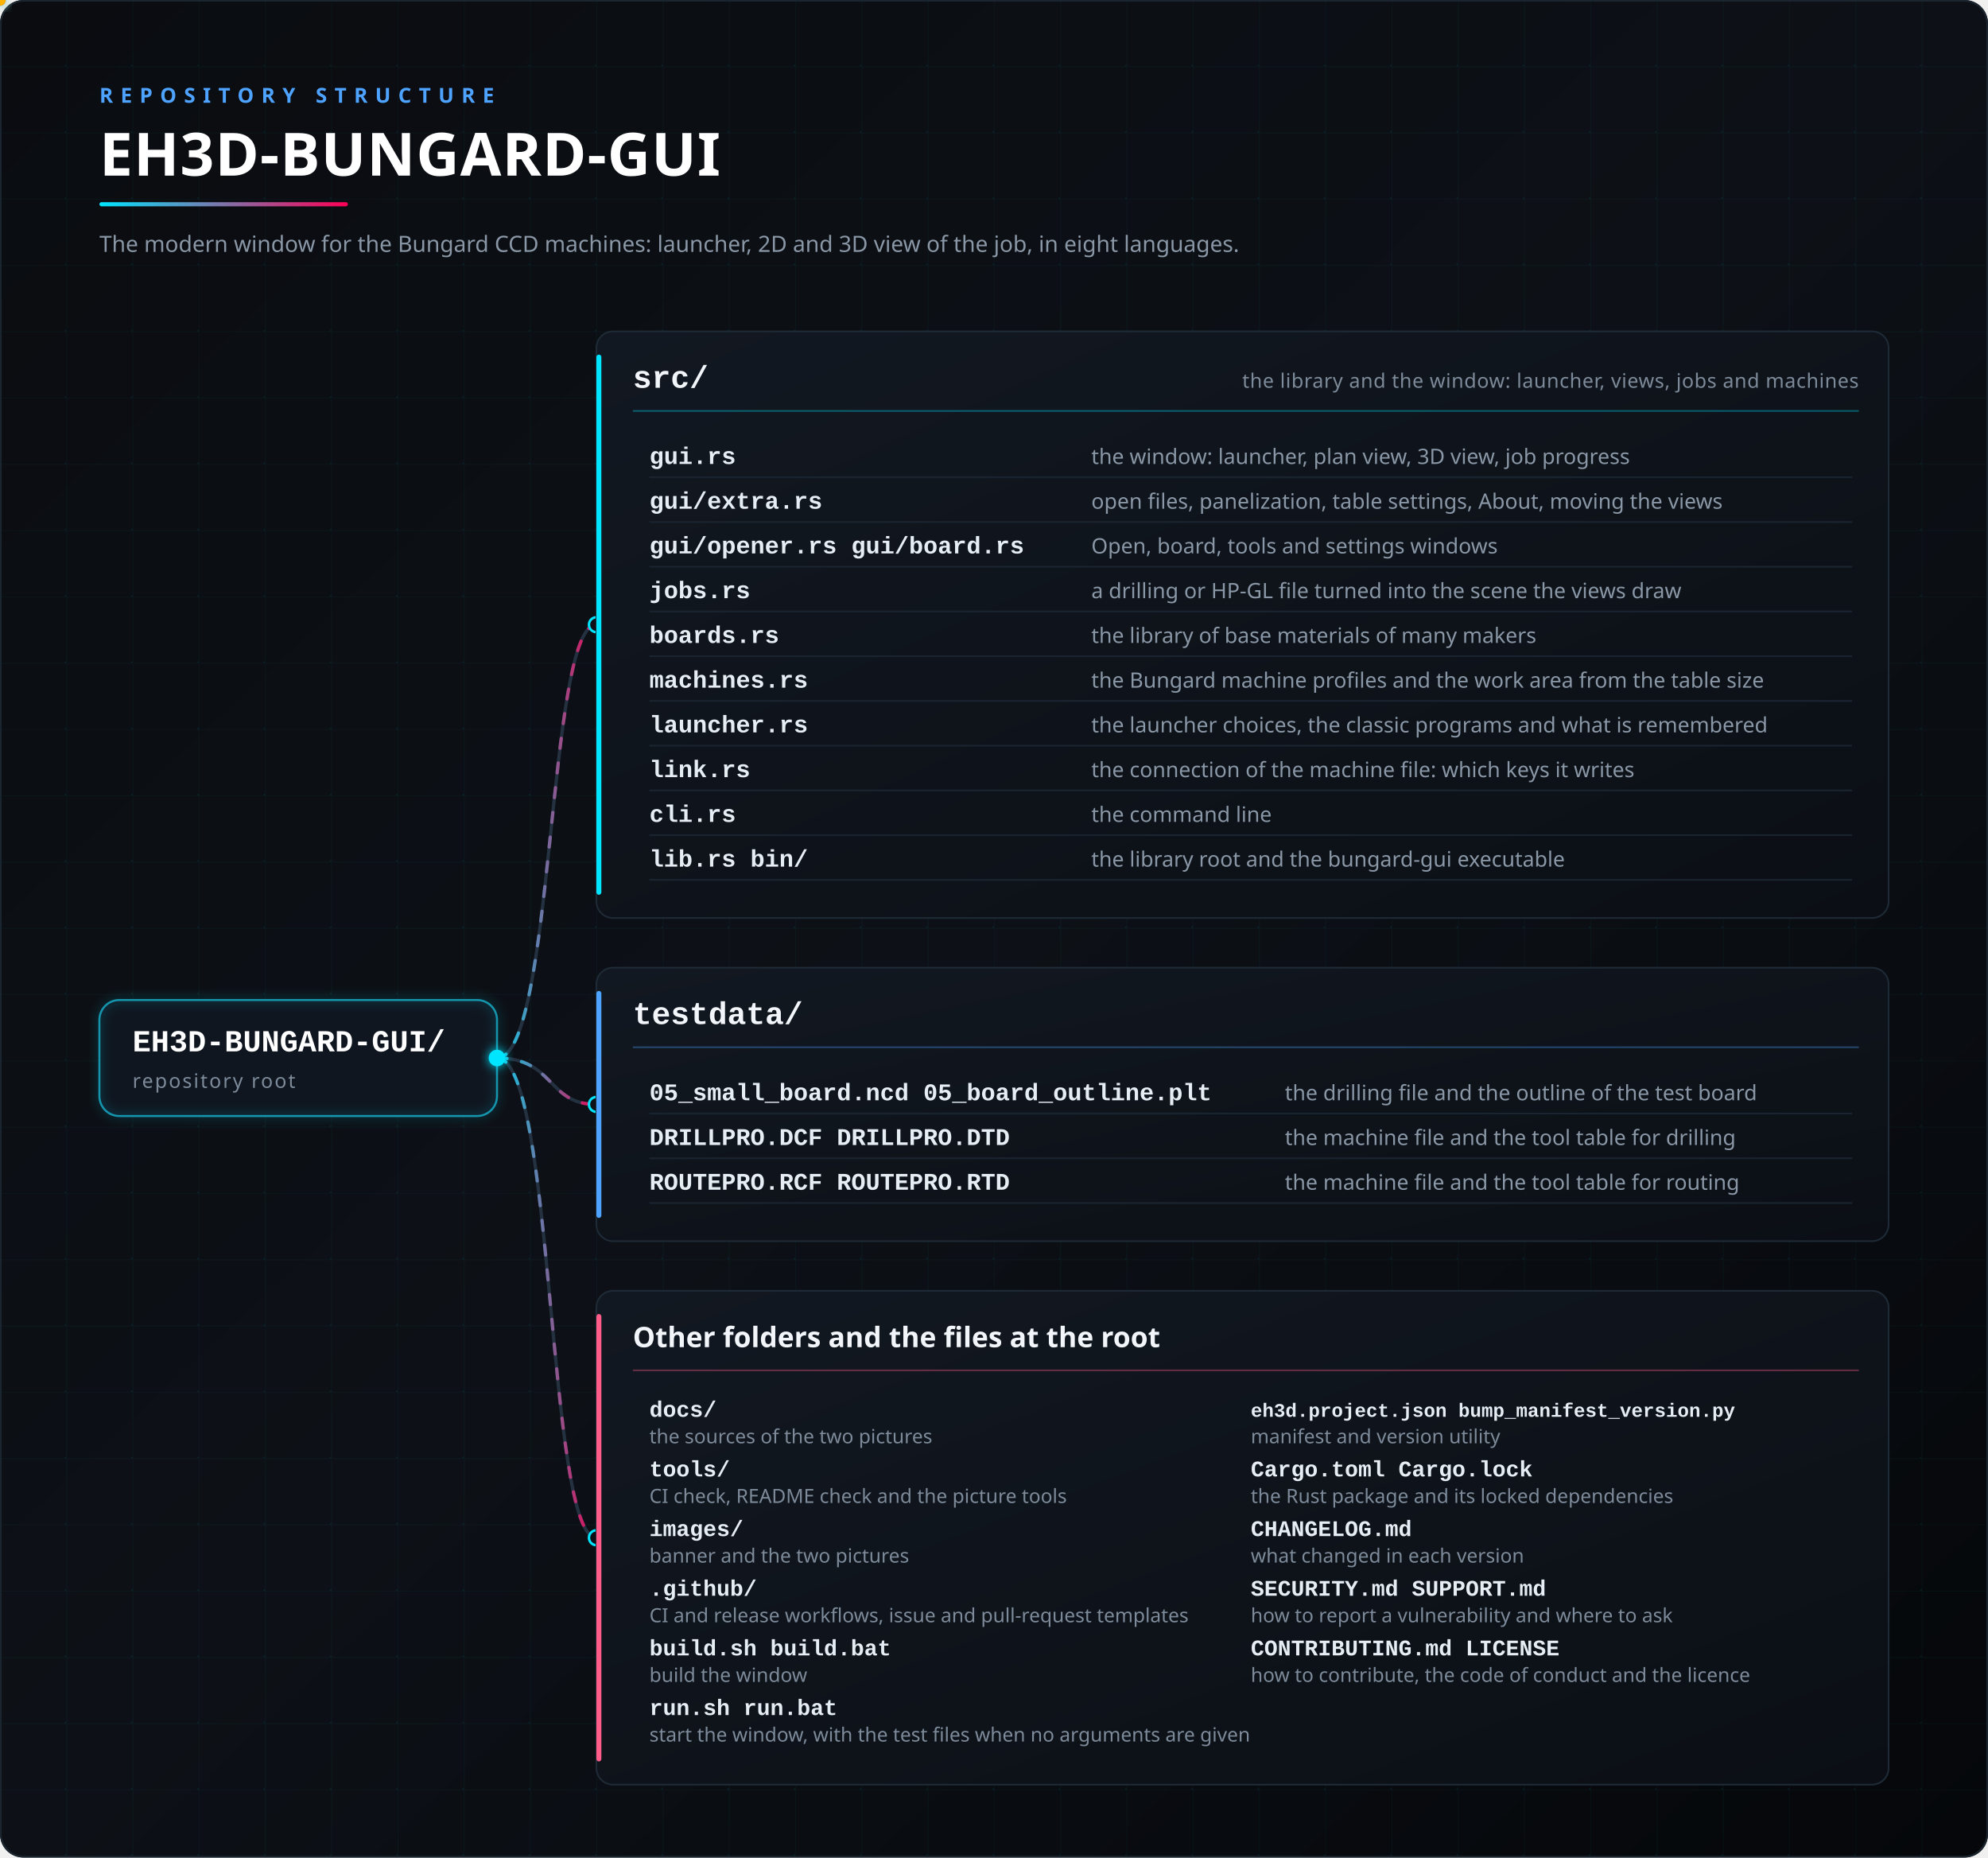
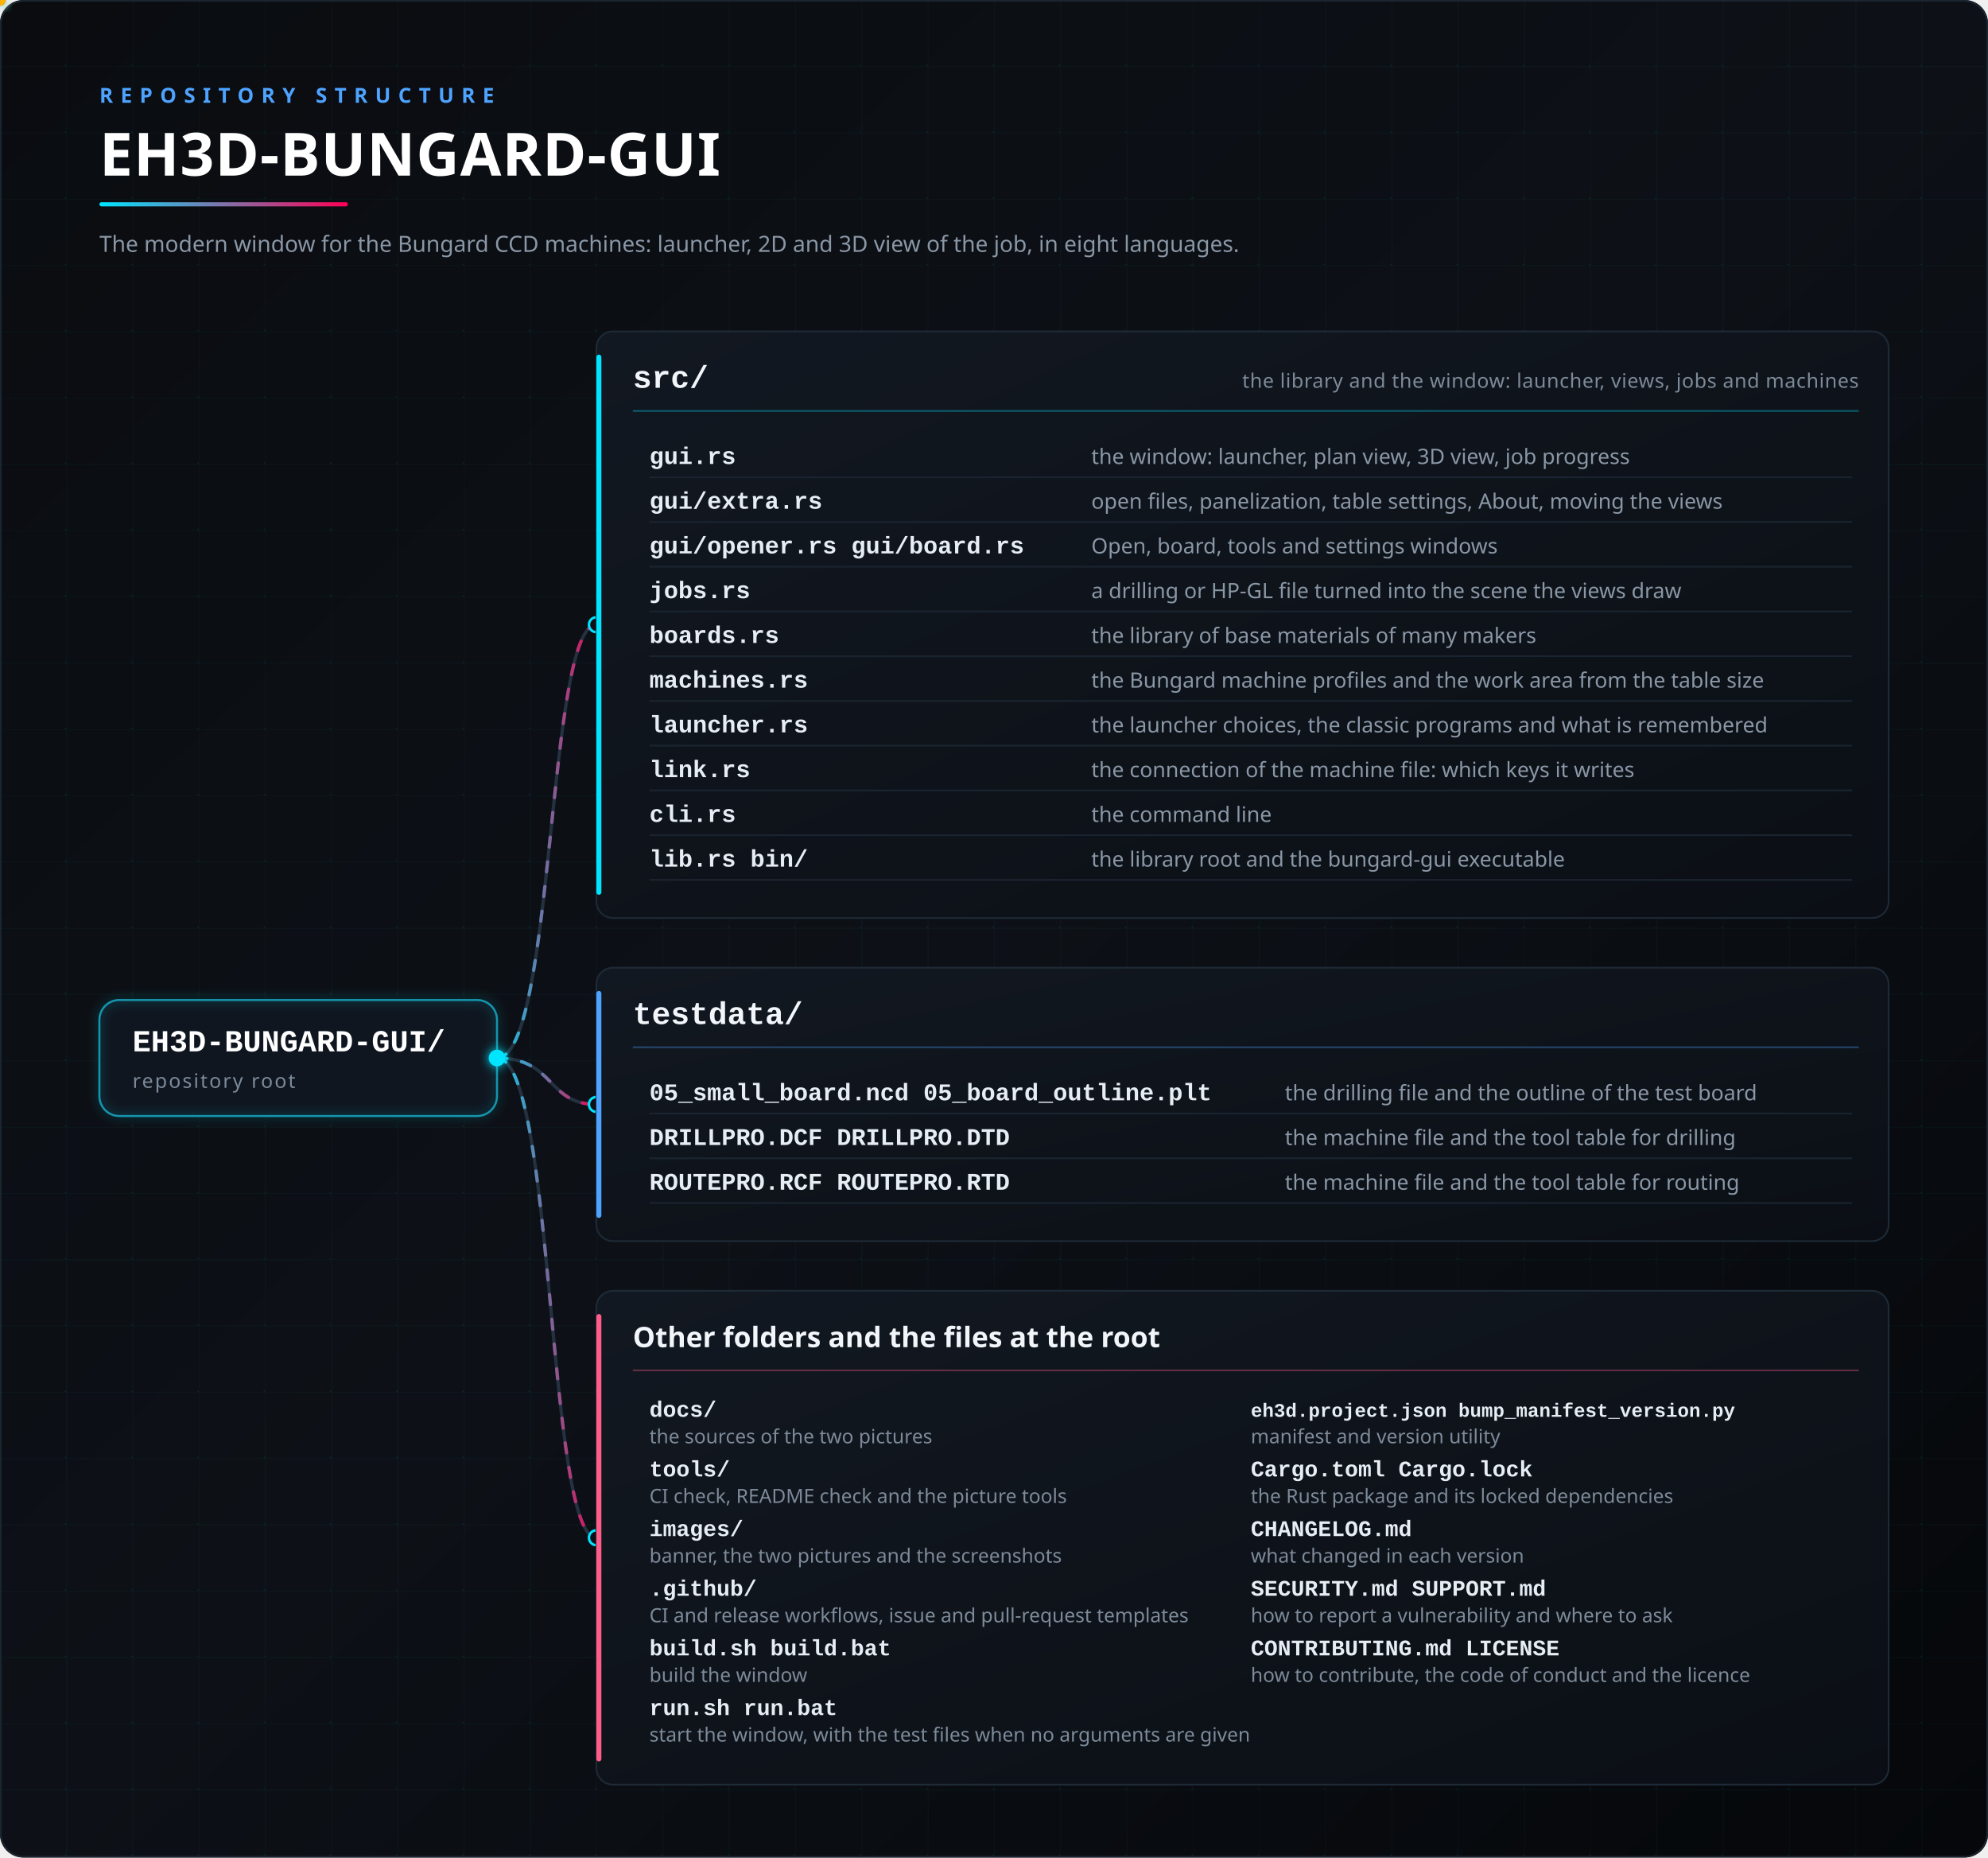
<svg xmlns="http://www.w3.org/2000/svg" viewBox="0 0 1200 1121" width="100%" role="img" aria-labelledby="t d">
  <defs>
    <linearGradient id="bg" x1="0" y1="0" x2="1" y2="1">
      <stop offset="0" stop-color="#0A0C10" />
      <stop offset="0.5" stop-color="#0D1117" />
      <stop offset="1" stop-color="#05070A" />
    </linearGradient>
    <linearGradient id="card" x1="0" y1="0" x2="1" y2="1">
      <stop offset="0" stop-color="#121821" />
      <stop offset="1" stop-color="#0B0F15" />
    </linearGradient>
    <linearGradient id="line" x1="0" y1="0" x2="1" y2="0">
      <stop offset="0" stop-color="#00E5FF" />
      <stop offset="1" stop-color="#FF0055" />
    </linearGradient>
    <filter id="glow" x="-50%" y="-50%" width="200%" height="200%">
      <feGaussianBlur stdDeviation="3" result="b" />
      <feMerge>
        <feMergeNode in="b" />
        <feMergeNode in="SourceGraphic" />
      </feMerge>
    </filter>
    <pattern id="grid" width="40" height="40" patternUnits="userSpaceOnUse">
      <path d="M40 0H0V40" fill="none" stroke="#00E5FF" stroke-opacity="0.035" />
      <circle cx="40" cy="40" r="1" fill="#00E5FF" fill-opacity="0.09" />
    </pattern>
  </defs>
  <rect width="1200" height="1121" rx="14" fill="url(#bg)" />
  <rect width="1200" height="1121" rx="14" fill="url(#grid)" />
  <rect x="0.5" y="0.5" width="1199" height="1120" rx="14" fill="none" stroke="#1B2530" />
  <text x="60" y="62" font-family="'Segoe UI','Noto Sans','Noto Sans CJK SC','Microsoft YaHei','Yu Gothic','Helvetica Neue',Helvetica,Arial,sans-serif" font-size="12.5" font-weight="600" fill="#4DA3FF" text-anchor="start" letter-spacing="4.5">REPOSITORY STRUCTURE</text>
  <text x="60" y="106" font-family="'Segoe UI','Noto Sans','Noto Sans CJK SC','Microsoft YaHei','Yu Gothic','Helvetica Neue',Helvetica,Arial,sans-serif" font-size="36" font-weight="700" fill="#FFFFFF" text-anchor="start" letter-spacing="0.5">EH3D-BUNGARD-GUI</text>
  <rect x="60" y="122" width="150" height="2.5" rx="1.25" fill="url(#line)">
    <animate attributeName="width" values="40;150;150" keyTimes="0;0.4;1" dur="3s" repeatCount="indefinite" />
  </rect>
  <text x="60" y="152" font-family="'Segoe UI','Noto Sans','Noto Sans CJK SC','Microsoft YaHei','Yu Gothic','Helvetica Neue',Helvetica,Arial,sans-serif" font-size="13.5" font-weight="400" fill="#8A97A6" text-anchor="start">The modern window for the Bungard CCD machines: launcher, 2D and 3D view of the job, in eight languages.</text>
  <path id="c0" d="M300,638.5 C335,638.5 330,377 360,377" fill="none" stroke="#243140" stroke-width="2" />
  <path d="M300,638.5 C335,638.5 330,377 360,377" fill="none" stroke="url(#line)" stroke-width="2" stroke-linecap="round" stroke-dasharray="6 9" opacity="0.9">
    <animate attributeName="stroke-dashoffset" from="0" to="-30" dur="1.6s" repeatCount="indefinite" />
  </path>
  <circle cx="360" cy="377" r="4.5" fill="#0D1117" stroke="#00E5FF" stroke-width="1.5" />
  <path id="c1" d="M300,638.5 C335,638.5 330,666.5 360,666.5" fill="none" stroke="#243140" stroke-width="2" />
  <path d="M300,638.5 C335,638.5 330,666.5 360,666.5" fill="none" stroke="url(#line)" stroke-width="2" stroke-linecap="round" stroke-dasharray="6 9" opacity="0.9">
    <animate attributeName="stroke-dashoffset" from="0" to="-30" dur="1.6s" repeatCount="indefinite" />
  </path>
  <circle cx="360" cy="666.5" r="4.5" fill="#0D1117" stroke="#00E5FF" stroke-width="1.5" />
  <path id="c2" d="M300,638.5 C335,638.5 330,928 360,928" fill="none" stroke="#243140" stroke-width="2" />
  <path d="M300,638.5 C335,638.5 330,928 360,928" fill="none" stroke="url(#line)" stroke-width="2" stroke-linecap="round" stroke-dasharray="6 9" opacity="0.9">
    <animate attributeName="stroke-dashoffset" from="0" to="-30" dur="1.6s" repeatCount="indefinite" />
  </path>
  <circle cx="360" cy="928" r="4.5" fill="#0D1117" stroke="#00E5FF" stroke-width="1.5" />
  <circle r="3.5" fill="#00E5FF" filter="url(#glow)">
    <animateMotion dur="3.4s" repeatCount="indefinite">
      <mpath href="#c0" />
    </animateMotion>
  </circle>
  <circle r="3.5" fill="#4DA3FF" filter="url(#glow)">
    <animateMotion dur="4.2s" repeatCount="indefinite">
      <mpath href="#c1" />
    </animateMotion>
  </circle>
  <circle r="3.5" fill="#FFB300" filter="url(#glow)">
    <animateMotion dur="5.0s" repeatCount="indefinite">
      <mpath href="#c2" />
    </animateMotion>
  </circle>
  <rect x="60" y="603.5" width="240" height="70" rx="12" fill="#0F1620" stroke="#2A3A4C" stroke-width="1.2" />
  <rect x="60" y="603.5" width="240" height="70" rx="12" fill="none" stroke="#00E5FF" stroke-opacity="0.5" stroke-width="1.2" filter="url(#glow)">
    <animate attributeName="stroke-opacity" values="0.15;0.6;0.15" dur="3.6s" repeatCount="indefinite" />
  </rect>
  <text x="80" y="634.5" font-family="'JetBrains Mono','Cascadia Code','SFMono-Regular',Consolas,'Liberation Mono',monospace" font-size="18.5" font-weight="700" fill="#FFFFFF" text-anchor="start">EH3D-BUNGARD-GUI/</text>
  <text x="80" y="656.5" font-family="'Segoe UI','Noto Sans','Noto Sans CJK SC','Microsoft YaHei','Yu Gothic','Helvetica Neue',Helvetica,Arial,sans-serif" font-size="12" font-weight="400" fill="#7D8A99" text-anchor="start" letter-spacing="1">repository root</text>
  <circle cx="300" cy="638.5" r="5" fill="#00E5FF" filter="url(#glow)" />
  <rect x="360" y="200" width="780" height="354" rx="10" fill="url(#card)" stroke="#1E2A36" stroke-width="1" />
  <rect x="360" y="214" width="3" height="326" rx="1.5" fill="#00E5FF">
    <animate attributeName="opacity" values="0.55;1;0.55" dur="4s" begin="0s" repeatCount="indefinite" />
  </rect>
  <text x="382" y="234" font-family="'JetBrains Mono','Cascadia Code','SFMono-Regular',Consolas,'Liberation Mono',monospace" font-size="19" font-weight="700" fill="#F2F6FA" text-anchor="start">src/</text>
  <text x="1122" y="234" font-family="'Segoe UI','Noto Sans','Noto Sans CJK SC','Microsoft YaHei','Yu Gothic','Helvetica Neue',Helvetica,Arial,sans-serif" font-size="12" font-weight="400" fill="#7D8A99" text-anchor="end" letter-spacing="0.3">the library and the window: launcher, views, jobs and machines</text>
  <line x1="382" y1="248" x2="1122" y2="248" stroke="#00E5FF" stroke-opacity="0.35" stroke-width="1" />
  <text x="392" y="280" font-family="'JetBrains Mono','Cascadia Code','SFMono-Regular',Consolas,'Liberation Mono',monospace" font-size="14.5" font-weight="600" fill="#E6EDF3" text-anchor="start">gui.rs</text>
  <text x="658.73" y="280" font-family="'Segoe UI','Noto Sans','Noto Sans CJK SC','Microsoft YaHei','Yu Gothic','Helvetica Neue',Helvetica,Arial,sans-serif" font-size="12.8" font-weight="400" fill="#8A97A6" text-anchor="start">the window: launcher, plan view, 3D view, job progress</text>
  <line x1="392" y1="288" x2="1118" y2="288" stroke="#1A2430" stroke-width="1" />
  <text x="392" y="307" font-family="'JetBrains Mono','Cascadia Code','SFMono-Regular',Consolas,'Liberation Mono',monospace" font-size="14.5" font-weight="600" fill="#E6EDF3" text-anchor="start">gui/extra.rs</text>
  <text x="658.73" y="307" font-family="'Segoe UI','Noto Sans','Noto Sans CJK SC','Microsoft YaHei','Yu Gothic','Helvetica Neue',Helvetica,Arial,sans-serif" font-size="12.8" font-weight="400" fill="#8A97A6" text-anchor="start">open files, panelization, table settings, About, moving the views</text>
  <line x1="392" y1="315" x2="1118" y2="315" stroke="#1A2430" stroke-width="1" />
  <text x="392" y="334" font-family="'JetBrains Mono','Cascadia Code','SFMono-Regular',Consolas,'Liberation Mono',monospace" font-size="14.5" font-weight="600" fill="#E6EDF3" text-anchor="start">gui/opener.rs  gui/board.rs</text>
  <text x="658.73" y="334" font-family="'Segoe UI','Noto Sans','Noto Sans CJK SC','Microsoft YaHei','Yu Gothic','Helvetica Neue',Helvetica,Arial,sans-serif" font-size="12.8" font-weight="400" fill="#8A97A6" text-anchor="start">Open, board, tools and settings windows</text>
  <line x1="392" y1="342" x2="1118" y2="342" stroke="#1A2430" stroke-width="1" />
  <text x="392" y="361" font-family="'JetBrains Mono','Cascadia Code','SFMono-Regular',Consolas,'Liberation Mono',monospace" font-size="14.5" font-weight="600" fill="#E6EDF3" text-anchor="start">jobs.rs</text>
  <text x="658.73" y="361" font-family="'Segoe UI','Noto Sans','Noto Sans CJK SC','Microsoft YaHei','Yu Gothic','Helvetica Neue',Helvetica,Arial,sans-serif" font-size="12.8" font-weight="400" fill="#8A97A6" text-anchor="start">a drilling or HP-GL file turned into the scene the views draw</text>
  <line x1="392" y1="369" x2="1118" y2="369" stroke="#1A2430" stroke-width="1" />
  <text x="392" y="388" font-family="'JetBrains Mono','Cascadia Code','SFMono-Regular',Consolas,'Liberation Mono',monospace" font-size="14.5" font-weight="600" fill="#E6EDF3" text-anchor="start">boards.rs</text>
  <text x="658.73" y="388" font-family="'Segoe UI','Noto Sans','Noto Sans CJK SC','Microsoft YaHei','Yu Gothic','Helvetica Neue',Helvetica,Arial,sans-serif" font-size="12.8" font-weight="400" fill="#8A97A6" text-anchor="start">the library of base materials of many makers</text>
  <line x1="392" y1="396" x2="1118" y2="396" stroke="#1A2430" stroke-width="1" />
  <text x="392" y="415" font-family="'JetBrains Mono','Cascadia Code','SFMono-Regular',Consolas,'Liberation Mono',monospace" font-size="14.5" font-weight="600" fill="#E6EDF3" text-anchor="start">machines.rs</text>
  <text x="658.73" y="415" font-family="'Segoe UI','Noto Sans','Noto Sans CJK SC','Microsoft YaHei','Yu Gothic','Helvetica Neue',Helvetica,Arial,sans-serif" font-size="12.8" font-weight="400" fill="#8A97A6" text-anchor="start">the Bungard machine profiles and the work area from the table size</text>
  <line x1="392" y1="423" x2="1118" y2="423" stroke="#1A2430" stroke-width="1" />
  <text x="392" y="442" font-family="'JetBrains Mono','Cascadia Code','SFMono-Regular',Consolas,'Liberation Mono',monospace" font-size="14.5" font-weight="600" fill="#E6EDF3" text-anchor="start">launcher.rs</text>
  <text x="658.73" y="442" font-family="'Segoe UI','Noto Sans','Noto Sans CJK SC','Microsoft YaHei','Yu Gothic','Helvetica Neue',Helvetica,Arial,sans-serif" font-size="12.8" font-weight="400" fill="#8A97A6" text-anchor="start">the launcher choices, the classic programs and what is remembered</text>
  <line x1="392" y1="450" x2="1118" y2="450" stroke="#1A2430" stroke-width="1" />
  <text x="392" y="469" font-family="'JetBrains Mono','Cascadia Code','SFMono-Regular',Consolas,'Liberation Mono',monospace" font-size="14.5" font-weight="600" fill="#E6EDF3" text-anchor="start">link.rs</text>
  <text x="658.73" y="469" font-family="'Segoe UI','Noto Sans','Noto Sans CJK SC','Microsoft YaHei','Yu Gothic','Helvetica Neue',Helvetica,Arial,sans-serif" font-size="12.8" font-weight="400" fill="#8A97A6" text-anchor="start">the connection of the machine file: which keys it writes</text>
  <line x1="392" y1="477" x2="1118" y2="477" stroke="#1A2430" stroke-width="1" />
  <text x="392" y="496" font-family="'JetBrains Mono','Cascadia Code','SFMono-Regular',Consolas,'Liberation Mono',monospace" font-size="14.5" font-weight="600" fill="#E6EDF3" text-anchor="start">cli.rs</text>
  <text x="658.73" y="496" font-family="'Segoe UI','Noto Sans','Noto Sans CJK SC','Microsoft YaHei','Yu Gothic','Helvetica Neue',Helvetica,Arial,sans-serif" font-size="12.8" font-weight="400" fill="#8A97A6" text-anchor="start">the command line</text>
  <line x1="392" y1="504" x2="1118" y2="504" stroke="#1A2430" stroke-width="1" />
  <text x="392" y="523" font-family="'JetBrains Mono','Cascadia Code','SFMono-Regular',Consolas,'Liberation Mono',monospace" font-size="14.5" font-weight="600" fill="#E6EDF3" text-anchor="start">lib.rs  bin/</text>
  <text x="658.73" y="523" font-family="'Segoe UI','Noto Sans','Noto Sans CJK SC','Microsoft YaHei','Yu Gothic','Helvetica Neue',Helvetica,Arial,sans-serif" font-size="12.8" font-weight="400" fill="#8A97A6" text-anchor="start">the library root and the bungard-gui executable</text>
  <line x1="392" y1="531" x2="1118" y2="531" stroke="#1A2430" stroke-width="1" />
  <rect x="360" y="584" width="780" height="165" rx="10" fill="url(#card)" stroke="#1E2A36" stroke-width="1" />
  <rect x="360" y="598" width="3" height="137" rx="1.5" fill="#4DA3FF">
    <animate attributeName="opacity" values="0.55;1;0.55" dur="4s" begin="0.6s" repeatCount="indefinite" />
  </rect>
  <text x="382" y="618" font-family="'JetBrains Mono','Cascadia Code','SFMono-Regular',Consolas,'Liberation Mono',monospace" font-size="19" font-weight="700" fill="#F2F6FA" text-anchor="start">testdata/</text>
  <line x1="382" y1="632" x2="1122" y2="632" stroke="#4DA3FF" stroke-opacity="0.35" stroke-width="1" />
  <text x="392" y="664" font-family="'JetBrains Mono','Cascadia Code','SFMono-Regular',Consolas,'Liberation Mono',monospace" font-size="14.5" font-weight="600" fill="#E6EDF3" text-anchor="start">05_small_board.ncd  05_board_outline.plt</text>
  <text x="775.6" y="664" font-family="'Segoe UI','Noto Sans','Noto Sans CJK SC','Microsoft YaHei','Yu Gothic','Helvetica Neue',Helvetica,Arial,sans-serif" font-size="12.8" font-weight="400" fill="#8A97A6" text-anchor="start">the drilling file and the outline of the test board</text>
  <line x1="392" y1="672" x2="1118" y2="672" stroke="#1A2430" stroke-width="1" />
  <text x="392" y="691" font-family="'JetBrains Mono','Cascadia Code','SFMono-Regular',Consolas,'Liberation Mono',monospace" font-size="14.5" font-weight="600" fill="#E6EDF3" text-anchor="start">DRILLPRO.DCF  DRILLPRO.DTD</text>
  <text x="775.6" y="691" font-family="'Segoe UI','Noto Sans','Noto Sans CJK SC','Microsoft YaHei','Yu Gothic','Helvetica Neue',Helvetica,Arial,sans-serif" font-size="12.8" font-weight="400" fill="#8A97A6" text-anchor="start">the machine file and the tool table for drilling</text>
  <line x1="392" y1="699" x2="1118" y2="699" stroke="#1A2430" stroke-width="1" />
  <text x="392" y="718" font-family="'JetBrains Mono','Cascadia Code','SFMono-Regular',Consolas,'Liberation Mono',monospace" font-size="14.5" font-weight="600" fill="#E6EDF3" text-anchor="start">ROUTEPRO.RCF  ROUTEPRO.RTD</text>
  <text x="775.6" y="718" font-family="'Segoe UI','Noto Sans','Noto Sans CJK SC','Microsoft YaHei','Yu Gothic','Helvetica Neue',Helvetica,Arial,sans-serif" font-size="12.8" font-weight="400" fill="#8A97A6" text-anchor="start">the machine file and the tool table for routing</text>
  <line x1="392" y1="726" x2="1118" y2="726" stroke="#1A2430" stroke-width="1" />
  <rect x="360" y="779" width="780" height="298" rx="10" fill="url(#card)" stroke="#1E2A36" stroke-width="1" />
  <rect x="360" y="793" width="3" height="270" rx="1.5" fill="#FF5C8A">
    <animate attributeName="opacity" values="0.55;1;0.55" dur="4s" begin="1.2s" repeatCount="indefinite" />
  </rect>
  <text x="382" y="813" font-family="'Segoe UI','Noto Sans','Noto Sans CJK SC','Microsoft YaHei','Yu Gothic','Helvetica Neue',Helvetica,Arial,sans-serif" font-size="17" font-weight="700" fill="#F2F6FA" text-anchor="start">Other folders and the files at the root</text>
  <line x1="382" y1="827" x2="1122" y2="827" stroke="#FF5C8A" stroke-opacity="0.35" stroke-width="1" />
  <text x="392" y="855" font-family="'JetBrains Mono','Cascadia Code','SFMono-Regular',Consolas,'Liberation Mono',monospace" font-size="13.5" font-weight="600" fill="#E6EDF3" text-anchor="start">docs/</text>
  <text x="392" y="871" font-family="'Segoe UI','Noto Sans','Noto Sans CJK SC','Microsoft YaHei','Yu Gothic','Helvetica Neue',Helvetica,Arial,sans-serif" font-size="11.8" font-weight="400" fill="#7D8A99" text-anchor="start">the sources of the two pictures</text>
  <text x="392" y="891" font-family="'JetBrains Mono','Cascadia Code','SFMono-Regular',Consolas,'Liberation Mono',monospace" font-size="13.5" font-weight="600" fill="#E6EDF3" text-anchor="start">tools/</text>
  <text x="392" y="907" font-family="'Segoe UI','Noto Sans','Noto Sans CJK SC','Microsoft YaHei','Yu Gothic','Helvetica Neue',Helvetica,Arial,sans-serif" font-size="11.8" font-weight="400" fill="#7D8A99" text-anchor="start">CI check, README check and the picture tools</text>
  <text x="392" y="927" font-family="'JetBrains Mono','Cascadia Code','SFMono-Regular',Consolas,'Liberation Mono',monospace" font-size="13.5" font-weight="600" fill="#E6EDF3" text-anchor="start">images/</text>
-   <text x="392" y="943" font-family="'Segoe UI','Noto Sans','Noto Sans CJK SC','Microsoft YaHei','Yu Gothic','Helvetica Neue',Helvetica,Arial,sans-serif" font-size="11.8" font-weight="400" fill="#7D8A99" text-anchor="start">banner and the two pictures</text>
+   <text x="392" y="943" font-family="'Segoe UI','Noto Sans','Noto Sans CJK SC','Microsoft YaHei','Yu Gothic','Helvetica Neue',Helvetica,Arial,sans-serif" font-size="11.8" font-weight="400" fill="#7D8A99" text-anchor="start">banner, the two pictures and the screenshots</text>
  <text x="392" y="963" font-family="'JetBrains Mono','Cascadia Code','SFMono-Regular',Consolas,'Liberation Mono',monospace" font-size="13.5" font-weight="600" fill="#E6EDF3" text-anchor="start">.github/</text>
  <text x="392" y="979" font-family="'Segoe UI','Noto Sans','Noto Sans CJK SC','Microsoft YaHei','Yu Gothic','Helvetica Neue',Helvetica,Arial,sans-serif" font-size="11.8" font-weight="400" fill="#7D8A99" text-anchor="start">CI and release workflows, issue and pull-request templates</text>
  <text x="392" y="999" font-family="'JetBrains Mono','Cascadia Code','SFMono-Regular',Consolas,'Liberation Mono',monospace" font-size="13.5" font-weight="600" fill="#E6EDF3" text-anchor="start">build.sh  build.bat</text>
  <text x="392" y="1015" font-family="'Segoe UI','Noto Sans','Noto Sans CJK SC','Microsoft YaHei','Yu Gothic','Helvetica Neue',Helvetica,Arial,sans-serif" font-size="11.8" font-weight="400" fill="#7D8A99" text-anchor="start">build the window</text>
  <text x="392" y="1035" font-family="'JetBrains Mono','Cascadia Code','SFMono-Regular',Consolas,'Liberation Mono',monospace" font-size="13.5" font-weight="600" fill="#E6EDF3" text-anchor="start">run.sh  run.bat</text>
  <text x="392" y="1051" font-family="'Segoe UI','Noto Sans','Noto Sans CJK SC','Microsoft YaHei','Yu Gothic','Helvetica Neue',Helvetica,Arial,sans-serif" font-size="11.8" font-weight="400" fill="#7D8A99" text-anchor="start">start the window, with the test files when no arguments are given</text>
  <text x="755" y="855" font-family="'JetBrains Mono','Cascadia Code','SFMono-Regular',Consolas,'Liberation Mono',monospace" font-size="11.6" font-weight="600" fill="#E6EDF3" text-anchor="start">eh3d.project.json  bump_manifest_version.py</text>
  <text x="755" y="871" font-family="'Segoe UI','Noto Sans','Noto Sans CJK SC','Microsoft YaHei','Yu Gothic','Helvetica Neue',Helvetica,Arial,sans-serif" font-size="11.8" font-weight="400" fill="#7D8A99" text-anchor="start">manifest and version utility</text>
  <text x="755" y="891" font-family="'JetBrains Mono','Cascadia Code','SFMono-Regular',Consolas,'Liberation Mono',monospace" font-size="13.5" font-weight="600" fill="#E6EDF3" text-anchor="start">Cargo.toml  Cargo.lock</text>
  <text x="755" y="907" font-family="'Segoe UI','Noto Sans','Noto Sans CJK SC','Microsoft YaHei','Yu Gothic','Helvetica Neue',Helvetica,Arial,sans-serif" font-size="11.8" font-weight="400" fill="#7D8A99" text-anchor="start">the Rust package and its locked dependencies</text>
  <text x="755" y="927" font-family="'JetBrains Mono','Cascadia Code','SFMono-Regular',Consolas,'Liberation Mono',monospace" font-size="13.5" font-weight="600" fill="#E6EDF3" text-anchor="start">CHANGELOG.md</text>
  <text x="755" y="943" font-family="'Segoe UI','Noto Sans','Noto Sans CJK SC','Microsoft YaHei','Yu Gothic','Helvetica Neue',Helvetica,Arial,sans-serif" font-size="11.8" font-weight="400" fill="#7D8A99" text-anchor="start">what changed in each version</text>
  <text x="755" y="963" font-family="'JetBrains Mono','Cascadia Code','SFMono-Regular',Consolas,'Liberation Mono',monospace" font-size="13.5" font-weight="600" fill="#E6EDF3" text-anchor="start">SECURITY.md  SUPPORT.md</text>
  <text x="755" y="979" font-family="'Segoe UI','Noto Sans','Noto Sans CJK SC','Microsoft YaHei','Yu Gothic','Helvetica Neue',Helvetica,Arial,sans-serif" font-size="11.8" font-weight="400" fill="#7D8A99" text-anchor="start">how to report a vulnerability and where to ask</text>
  <text x="755" y="999" font-family="'JetBrains Mono','Cascadia Code','SFMono-Regular',Consolas,'Liberation Mono',monospace" font-size="13.5" font-weight="600" fill="#E6EDF3" text-anchor="start">CONTRIBUTING.md  LICENSE</text>
  <text x="755" y="1015" font-family="'Segoe UI','Noto Sans','Noto Sans CJK SC','Microsoft YaHei','Yu Gothic','Helvetica Neue',Helvetica,Arial,sans-serif" font-size="11.8" font-weight="400" fill="#7D8A99" text-anchor="start">how to contribute, the code of conduct and the licence</text>
</svg>
